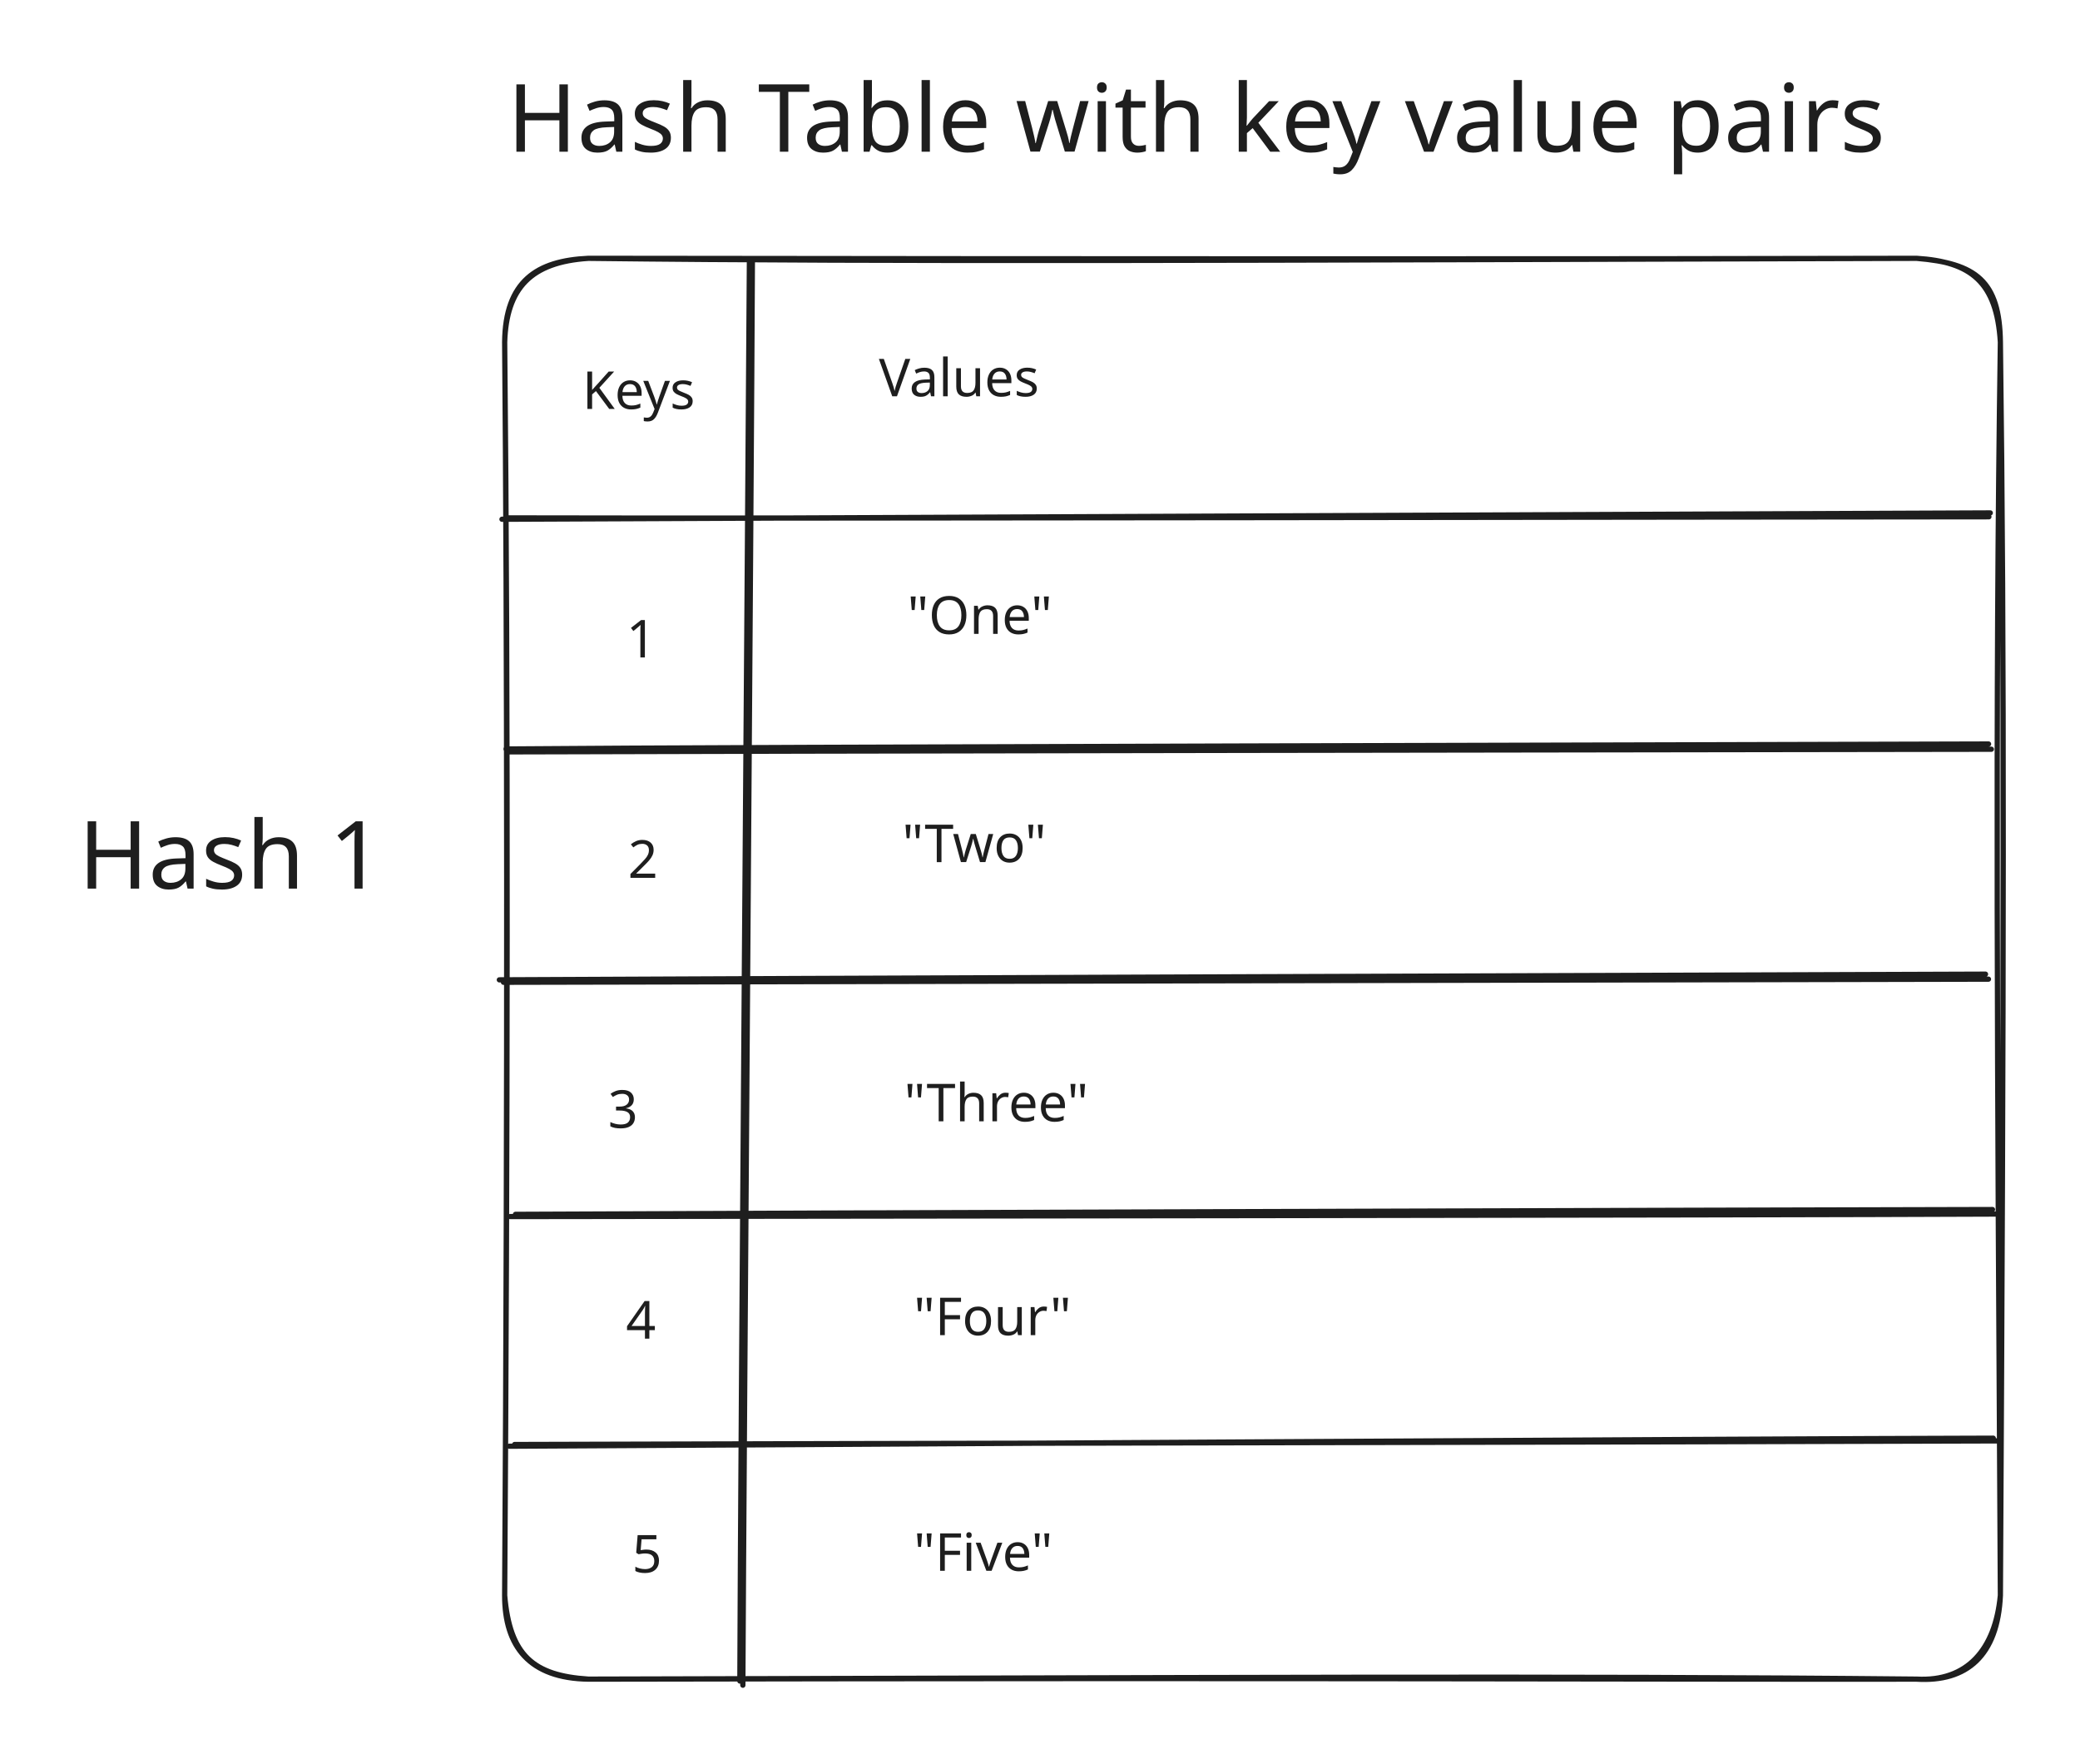
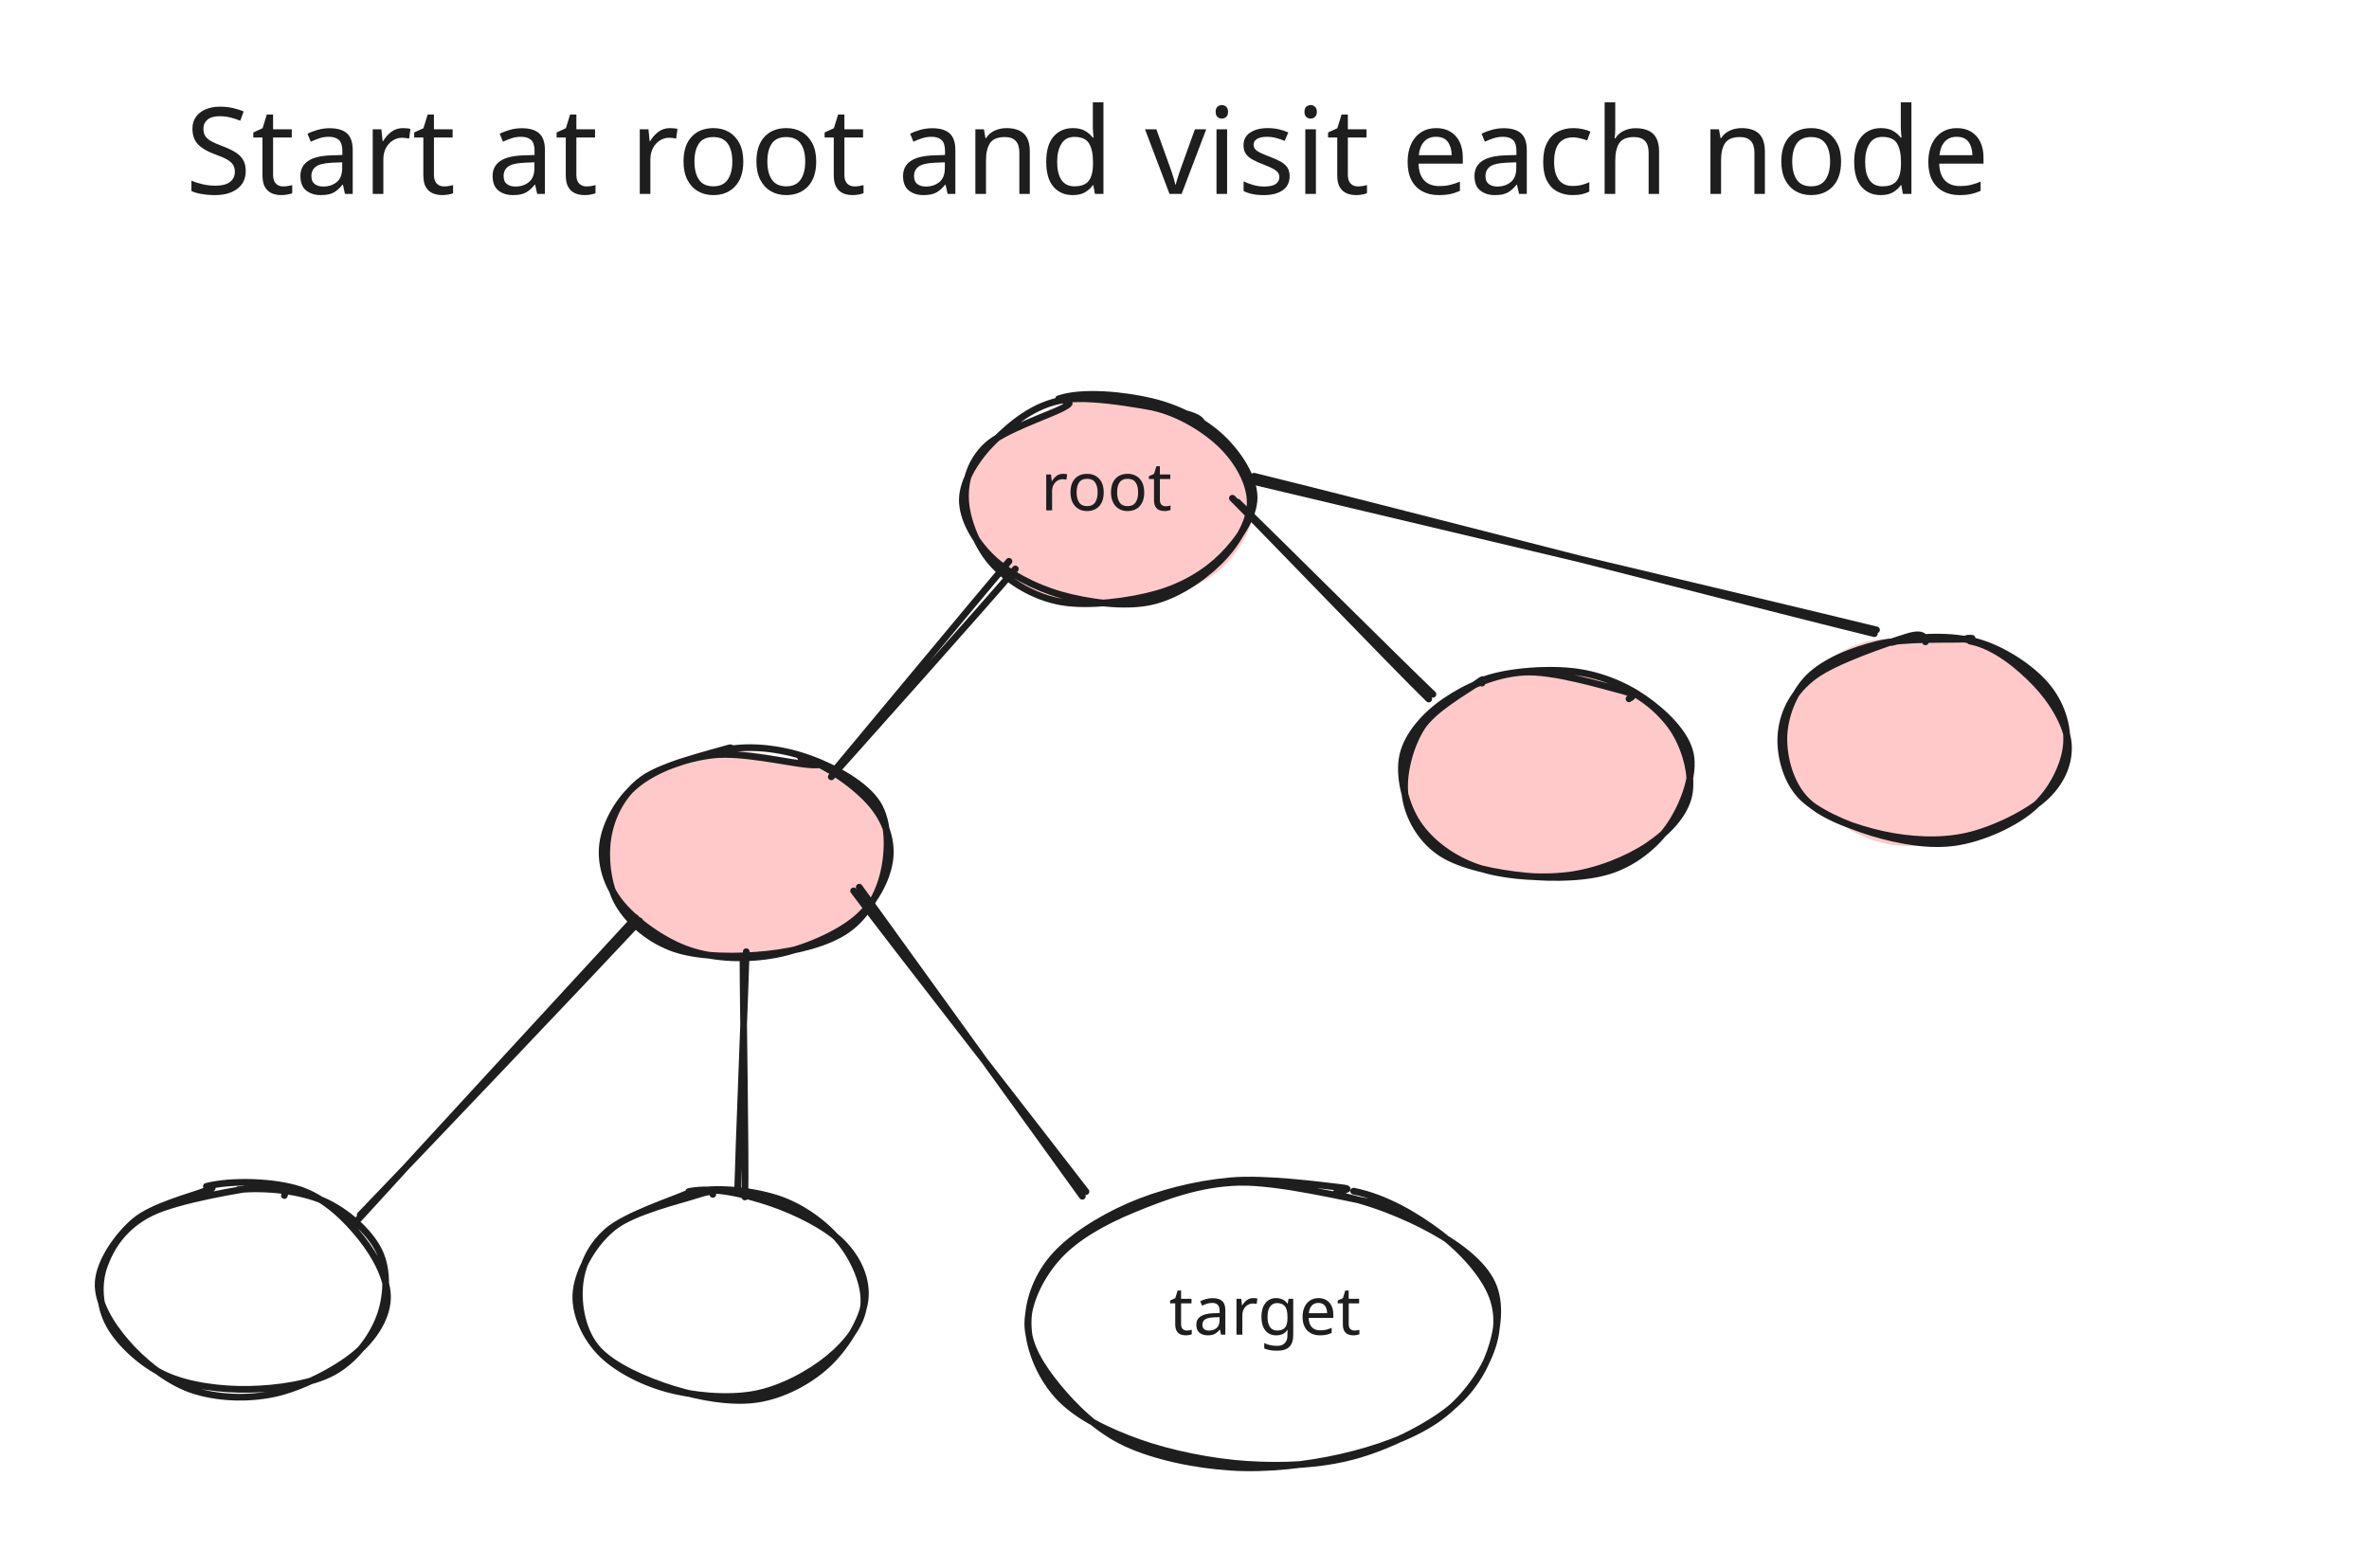
- <svg xmlns="http://www.w3.org/2000/svg" version="1.1" viewBox="0 0 794.515 673.659" width="794.515" height="673.659">
+ <svg xmlns="http://www.w3.org/2000/svg" version="1.1" viewBox="0 0 707.737 468.333" width="707.737" height="468.333">
  
-   eyJ2ZXJzaW9uIjoiMSIsImVuY29kaW5nIjoiYnN0cmluZyIsImNvbXByZXNzZWQiOnRydWUsImVuY29kZWQiOiJ4nO2ba1PiSFx1MDAxN8ff+ykon7drti+nb/NcdTAwMGV0VMbbqHhcdTAwMTmf3bJcIkRcYoZcdTAwMDQhXCK4Nd99T0clXHUwMDEwwcEtyWZ2zFSN0EnoTvf59f+c052/Vkql1XjU9VY/lVa9Yd1ccvxGz71f/c2WXHUwMDBmvF7fj0I8xZLv/eiuV0+ubMVxt//p99/dbtdp+vFVXHUwMDE03Tj1qPN4m1x1MDAxN3hcdTAwMWQvjPt44f/xe6n0V/L/REU9r1x1MDAxZbthM/CSXHUwMDFiklNpXcBltnQ/XG6TeqVSglx1MDAxYULU+Fx1MDAwMr+/gdXFXlx1MDAwM89eu0HfS8/YotUjo3fP2G5FXHUwMDFlsi/98/CAj2pHblrrtVx1MDAxZlx1MDAwNMfxKEha1Y/w4dNz/bhcdTAwMTfdeGd+I24998BE+by7etFds1x1MDAxNXp9+/R0XFxcdTAwMWF13bpcdTAwMWaPbFx1MDAxOSHj0scu+FRKS4b2IYVyqCaKaiCKc57WnNwvhSOVJpxcdTAwMTNccoxLXCIzXHJbj4KoZ1x1MDAxYvY/6tl/adOu3PpNXHUwMDEz21x1MDAxNzbG18Q9N+x33Vx1MDAxZVx1MDAwZVd63f3TI1x1MDAwYkVcdTAwMWSsnysgjFx1MDAwM1difEXL85ut2F5cdTAwMDLMkXhoRSjFXHUwMDE267QxXjImVDJccmCEMeMztlx03WojMY8/05HouVx1MDAxZK9qb1x074JgsjvDxlN3PptRakj8qeR7+oz2+s9cdTAwMTNcdTAwMDaY1nDXbbiPhkJcdTAwMTUx2IGacjnRrsBcdTAwMGZvstVcdTAwMDdR/Sa1rZWJul7YNN4+05xcdTAwMDVcdTAwMTfzzJlcdTAwMGImKKBJL2zOurtWvuTNze2d0ZeT4UV9+FxyaLnY5oyPl5izMlx1MDAwMFxmtIGZ5lxmXHUwMDFhLYxgd/ClmfOjpTJhlFx1MDAxNPhnljGDQ/CgOCxaaUNfXHUwMDE4syEgOSi6XHUwMDE0Y2b5XHUwMDFh80Q/u7244odccj9sZm/xwsacM4Hbj9ejTsePsVx1MDAxOV8jP4yzVyS/W+71ovuW577oXHUwMDBi/OW557r251L5sEf6qZTaV/Jl/PnP32ZevTZn3O3xYsTTXHUwMDFmW5n8+1bmgc2VMKORXHUwMDAxRtniXHUwMDEyVj5cdTAwMGb2w4fazZBF+/R4f/dcdTAwMDJOw26xmceOdnBmI5xyIySFaeaZXHUwMDA0h1x1MDAwMyhGXGJcboNcdTAwMDC1RFx0kyqRMMqM1kzTtFx1MDAwYsbU0+lcdTAwMGLSeWFcZr2inFx1MDAxMMbSmelcdTAwMDP6okM/d9ztsZZcdTAwMWTyd6JeXGKVLX2mXHUwMDFlfVqJflx1MDAxNE/H6kfU78Al3764ON5pXHUwMDFlXHUwMDFjXZVcdTAwMWLVy2Fvh1x1MDAxNJ165Vx1MDAxOClcdFx1MDAxOINzKVfpw45cdTAwMTJnXHUwMDA3XHUwMDFjprSgOCdcdTAwMDC6rTrTrkJBz4hUXHUwMDAynduJSONcdTAwMDP6XHUwMDBm6GdBT3i29Fx1MDAxOXqsy2iJXHUwMDAx3OJaf9bd37ppe/RzXHUwMDE4XHUwMDFkNDbLvN1v7a5cdTAwMTedemmpp5RcdTAwMTJUfFx1MDAwM9PhKlx1MDAwMHVcZqBbr7iiVFx1MDAxYZFpV6Gop0ZiXHUwMDEzgcKH1H9Q/7qDL0y2NKXe5kMwpk2N6EfUr+/FXHUwMDAzj9b3boP926/u193h5l67UXTqjSNxZrNGSXBcbkinOHu/4NRqPeDkKJD+XHRcdTAwMTUtIPVcdTAwMTiRKUk5TTviXHUwMDAz+lx1MDAwZuhnQk+zpWPolWCKajqRI/1cdTAwMTH0m+214XW5Sa8vh8P70dGuut1e3yg+9OjTXHUwMDAwXHUwMDAzjIe5XHUwMDEy02G9pNpBN0Az4Njt2PVFhp4yLTi69+RD6j+oT2iJvWE8O5dcdTAwMDfZ0nFUT1x1MDAwMVx1MDAxODN08fz9xWBt8LX/5frLt3b5K71sXHUwMDBmz9vQLDr02ubvMbjnilElp6N6o1x1MDAxY2IjeqpcdTAwMDGRhyW694o4XG64Ulx1MDAxOFFcdTAwMDCZmb+Hl5RjXHUwMDA0LyTO2++g7VMn8sH5Olxu42P/IVkqklOlm27HXHUwMDBmRlNjmtgv9uK222+Vau5V4JXu/bhVuvFGpYFcdTAwMWLceaWu6/f6q1M3lFx1MDAwM79cdTAwMTkmmuddT1t/7NfdYHw6jiYyznVsgItcdTAwMWHZe9lhUc9v+qFcdTAwMWLU3tpcdTAwMTirudvp5D0xvFdu30tcdTAwMTRcdTAwMTk7gf4jglx1MDAxOcx31o1NQlx1MDAwM31cdTAwMDPC15XbsHx5d1g5aDNcdTAwMWHJSFZcdTAwMDfHUcFcdTAwMTHW0kEnl2nOQSueWYJDXHUwMDE1zGtFXHUwMDE5uFx1MDAwM9xcdTAwMTiBXHUwMDExXHUwMDEyhlx1MDAwNmaipjHEM6RaXHQtXHUwMDE0zv3vsOr270LMyFTpK1x1MDAxMO94o5xJna5xIVx1MDAxY6n6RzhywrKlY1x1MDAxY7VSTJnJof6hom4/tK++nMfrorrZXHUwMDE33udz8Ld3io2jJsShNnSWxCbG5HTGjFx1MDAxMYawpqtjy8uTS+ZcdTAwMTBjbHwuNcbpMzd4zEiNU2mopffXofHUKlbOPGbrXFwmkXT+XHUwMDE2XHUwMDE1qo1WjGFwuzCRLWhcdTAwMWVcdTAwMGVcdTAwMWJH5qonwd9hW/eV3dOCXHUwMDBiJIaBjrRhK1eEXHUwMDE5mNCl0eOE5UhcdTAwMDJMoP/J7Fwi3lx1MDAxMterXHUwMDFkoIikplIjl5zOcnNn5a2F0YJR8Vx1MDAwYjFJ88WR5kSiXCLZ0mdcdTAwMTJcdTAwMTmlXHUwMDA2RcGIxbWx0tja6YqDSuugejpcdTAwMTDr3tHupii6NlLiXHUwMDE4pfBRXHUwMDE1k1xc6fRXXHUwMDEybTQ8L1x1MDAxMkE5XHUwMDA2UZRKokbLyS1fr4FIXHUwMDAwfVvzXHUwMDFl60c/XHUwMDBih3+sXHUwMDFlhN5cdTAwMWar+dL4otKlMmnmp31cdTAwMTnHmVx1MDAxYYd88bWeK+82qHX34LJNr0eV8PZkW9Zcbr6bS1x1MDAxMXBcdTAwMThcIoCuKpFcbsy0v8oxuFRoepRcdTAwMWImtYblIUmxXHUwMDE5XHUwMDE4PZq5u5FfXHUwMDAyadee0M2m6Yn/PJAsX1x1MDAxNFk+XHUwMDEwMjo/h4NGXHUwMDA3ZCqV/yNcYquHh6P657uDare+sabWOtChg4tiQ6iJcVxiVVQwLYXgXHUwMDEzq8uPXHUwMDEwkpwgXHUwMDE0zFx1MDAwMYG6SFx1MDAxNo1cdTAwMTc5+tM4bfz0XHUwMDE52LdIYu0+yl9cdTAwMTIzlS5VXHUwMDEyxdz9zYwyI1x1MDAwMeRcdTAwMWK2OjZNoNZFtXayvfGw1nvobvXVZ1ZsXHUwMDFhpZGvXHUwMDA0jKCZw9D0IDkkk0vURHSIbcQoktdvXHUwMDE2I5JSXHUwMDAwnETIe+xo/lmY5PnSyHNSxfmbXHUwMDBm0TRBWFx1MDAwM11cdTAwMTjDykHHXGa9h/2uW6u2T1x1MDAwZvnhOfs2KDaGNm8jXGJcdTAwMDZdOOugVWVcdTAwMTY2hGRWXHUwMDE0teaAakUkZNr1jlx1MDAxNGJFNm2jlMHZb0FcZoWilLPJ6OI/TyHkSyHkpIZGZ0vT9UVcdTAwMDGohm953cftsMbp6KzysHu8MSTn27f3XHUwMDE3e9dFx1A4XHUwMDFhjYnZV304ZLZcYkh0XHUwMDE56WTSZplcdTAwMThy9E214ILOfsVvhlx1MDAxOFx1MDAwMroriOx7vKD6s2Ao8sVQ5CSGZu66os0nMvqWNE0tuj8+69xeQeO+Xlx1MDAxOV1u3ZQ7JyfFptBGiFxulLV8xqZeUk18UmVyXHUwMDEyQ2lcdTAwMWOBXHUwMDE0cuR+4TxccjaZaPtu/69cdTAwMDMhXHUwMDA2bK2e9y+kTl9Uu1QoYa42Ki7RXHUwMDBluVk8UDTVSrl/tNY59vdcdTAwMDZn1aj7be+a1Vx1MDAwYlx1MDAwZSVcdTAwMDZoQLlG6eNATSZQXHUwMDE0kjqIiORcdTAwMTTwo6bLg1JcYsd2teBcdTAwMTJ9Tr3ouqLUkk7u7f9cdTAwMDWg3Izuevkzma11uTo5/401qtFR02/YfnNZg773UG1fnsXnt6ONq8FW/bTgXHUwMDFiWl9HUorckCRcdTAwMGVHt1NcdTAwMTiKamxcdTAwMTf7XHUwMDE3QVLZPXr6l1xuXHUwMDFhkVx1MDAwZX/wL+hkttal7olcdTAwMTNzmTSaaIP+3MJI9vXJ3v6XvaNjsS74xn7tsMm2v1x1MDAxNVx1MDAxYkkw4KBbirLEgUmpyHRcIocr7WBUaZhdgJRcdTAwMDaWmMgh2jFcdTAwMThDKlxm2emcJY5cdTAwMTnbzCVwQjDI/+nd1zduM895XHUwMDEzTrbON21cdTAwMWFfeXqtZNXtdo9j7LvV5zd3cLD8xlNcdTAwMDek9a9cdTAwMGV8777yuv2sPJFuofKSV4G+r3z/XHUwMDFiafArrCJ9
+   eyJ2ZXJzaW9uIjoiMSIsImVuY29kaW5nIjoiYnN0cmluZyIsImNvbXByZXNzZWQiOnRydWUsImVuY29kZWQiOiJ4nO1aa1faSFx1MDAxOP7ur+DYr5Wd+6XfqK5cdTAwMTeotVxu1a579nhcIlx1MDAwNMhcdTAwMTKSmERQ9vjf951cdTAwMTRJuCRixW66bfBcYplL5p15n2fey+SfrUplO75cdTAwMGbs7XeVbfuubblOJ7TG229N+chcdTAwMGUjx/egiiT3kX9cdTAwMWK2k5b9OFx1MDAwZaJ3v/1mXHUwMDA1QbXnxNe+P6i2/eHXbrZrXHUwMDBmbS+OoOGfcF+p/JP8z1xmXHUwMDE023dx0jYpTYehXHUwMDFjLZZ+9L1kSMGloFxcMzFr4ER7MFJsd6C2a7mRndaYou2o5Vh1JzqOvHFzePHhs3U8QsN01K7jus343k1cdTAwMDSKfJh3Wlx1MDAxN8WhP7AvnE7cf5x8pjyvV+jf9vqeXHUwMDFkmYnjWalcdTAwMWZYbSe+N2UonZ3l9ZJnpCV3cMdcdK9KrVxiXCJcdTAwMWMzwVx1MDAxNJvVJv01q2IhXHUwMDA0XHUwMDE3TDPMkFhcdTAwMTRs13f90Fxi9lx1MDAwNtvmk4p2bbVcdTAwMDc9kM/rzNrEoeVFgVx1MDAxNYKm0nbj6ZRcdTAwMDUhVYaoQoprKvmsvm87vX5cZlxyWFpcdTAwMTbZiVxuXHUwMDE4Z1x1MDAxYyRDqYLMgMFRJ8HBX+m6h9bQPjI9vFvXzS6e15ku3lxcxbWp+D1cdTAwMDOp9FG3Qcf6qn8skcZcdTAwMTRcdTAwMTOmsUpcdTAwMDVwXHUwMDFkb7D4ONdvXHUwMDBmVkCm63tx05lcdTAwMTiVUDFXum9cclx1MDAxZPd+TqVcdHxhXHSbsVx1MDAxNcZcdTAwMTUrroS+XHUwMDBm316nMnJcIieu2Fa7X/H8TkZcdTAwMDGmS811elx1MDAwNuXbrt2dh3/sXHUwMDAw8WbVsVx1MDAxZqS1bVx1MDAxMMFyPDtcXF4yP3R6jme5reeLXHUwMDAzK2NcdTAwMWY+6lx1MDAxMldcdM8gJbJNrVlcYpxcdTAwMTQ+vF1NYtt1nSCyV/FcdTAwMTgzmstjZpAtaFxu/Kd43Fx0vzROwtrkXHUwMDFjNyddLcRtXHUwMDEwNOxy81hyVTX8JVxuXHUwMDAwSTDSczwmiiY8Vlx1MDAxMmEsscrw61x1MDAxYnj8pttt67Ze5rDiVVxuXHUwMDE3JlqBIJisYLHAeU2mpOZEI0VcdTAwMTnbXHUwMDAwqVx1MDAxZvGTXCKITEtcdTAwMWXyuT7rk/bOMyNcdTAwMTnEYMvpXHUwMDFk1Fx1MDAwZuKbXHUwMDA2bde7/V5nfFx1MDAxYVx1MDAxZGzP2j1Mf21yIylkSp65y2dcdMBCayyVWN/crZ50uWlcInVVUyyI0FxcXGLJ5s1cdTAwMWRFuIqZkozAXHUwMDFmp1xmyVczd4xUXHUwMDEx15rDilx1MDAxM0LAwC5TZZlcdTAwMWJcdTAwMDRRRlx1MDAxNcFa/ehcdTAwMTaPoLnSXHUwMDAyi2csS45Ra4O0dlhg1oZOp+PaeZbtqW1+0djNS7KWPcPym+2ZXCKLpTOmaqFcYuNKpih4iqld+uXEi29cdTAwMDbOnoebp+N4Z/i5c1hupiqljUGTXHUwMDFhPlRQkk42Yarg845pae1cdTAwMTlcdTAwMTYgPYJtNV2672vQiqjMMeY4XHUwMDBi6ZfYnFwiNGudi2ZcdTAwMDJcbsRCMbI2mlx1MDAwZs/6XHUwMDE39PA0pGH98Mi6OVx1MDAxZbVjuV9uNFx1MDAwYo6K0KxUlSOEKFx1MDAwMnvApcKlRTPnID1XXHUwMDE5X7o8YN6oXHUwMDAzVVx1MDAwMOaClFx1MDAwMThcdTAwMTaEUY7XXHUwMDBmNc5cdTAwMDf8pH+6q1x1MDAwNlx1MDAxN+5o5657enty0DwtN5ZcdTAwMDGpXHSWqdBUMZn1XcxcdTAwMDM4VlVFwXmC8Fx1MDAxYyPMX7Q1XHUwMDE3+lBcdTAwMWJcdTAwMDG0VrA9S/wzXHUwMDAzmmTM55KvQSGWRFx1MDAwMq2/Ozu70mpcXJ/ej0fSfj8krdbJ5UGt3IhcdTAwMTZcZsJjXG6eP9OKXHUwMDAzfVx1MDAxN1x1MDAwME1cdTAwMDDvWmuhIbxm4H2XXHUwMDFh0Fx1MDAwNEtBcXaP+lx0XHUwMDAxTVx1MDAwYpxnrWGPRpytXHLovSsyPOzu2bXjz7X+fvt33L269MpccmgpVYG7XHUwMDAxTsZ3XHUwMDAyNKZ6XHUwMDFlrsuAVstcdTAwMWUzXHUwMDA051xixEL/lcc86/OsXHUwMDE0kHtcdTAwMTbsn/3NXHUwMDFik93xx0977Yva37f2sIQpIJ3rvWjCMFx1MDAxNepcdTAwMTney+o5l5pcdTAwMWFcbvOqwFrCXHUwMDFm55IvJEo5XHUwMDAzalx1MDAwMG9AXHUwMDE5XG62XG76es5cdTAwMGJcdTAwMDSwhoNUaXPqsvLEY3lzl0JpRjeyuf8o+Z/YXG579mtlgJ7Y2lx1MDAxNzNAi7K8dlx1MDAwZSiT51vK1irQXHUwMDA2k3J9M7ZzXHUwMDE5Xvc/XdLWXduxa1x1MDAxZv6gqL7fKDdXoVx1MDAwNTGnk0luWlwiidLsdVx1MDAxMjZztjk79rpJICA5uFx1MDAxYzCDXHUwMDEyemWcYq6zmH6J1UlAv1xuy5lU+zKWmUDqOXZn0iTO3XFwPGhcdTAwMWWd1yZn9UNcdTAwMTRdlDxcdTAwMDMkJSk4oKOUVF90JldoazhN8ClcdTAwMTlcInS1qclcdTAwMWXsTyErXHUwMDE1gVx1MDAxZaSUectvNkGRObB+73hcdTAwMWTH6y12sb1OTo1rRfGuP1x1MDAxYzoxiPHJd7x4sUXy3FpcdTAwMTj6475tLa1cdTAwMDU8ObcuMI+bdzvTX5VcdTAwMTREyc3s919vV7beydO0uVx1MDAwNEm7b2W/n81lklx1MDAxYl5cdFxy+1x1MDAxZlx1MDAxNnT9o4mr1peL8zv/as9Sn/btc6tu3dyMy01lXHUwMDAx+71JXHUwMDE3cMaElJLOXHUwMDFmXCIyiHk2d9ZenC9IR07jKVVcdTAwMTU5oz/aXCIkMJP8f5Hy+mmInaraXFxLSt5cdTAwMTizc600QZpcdTAwMTNcZlxy1s9cdTAwMDS2L4etI887XHUwMDEyjfjDzclhi96fM1ZyautcIivN2HejNspj8Yzo8snUNpZM/k9S2z9ccs/z9G6uJY1vivU4N//PsZaCPiPKXHUwMDE0vlx1MDAxZd9eX9Y/jiYtr9uhvUZwUy835yVcdTAwMTFFnKfoXHUwMDE1PXPxdSMnXFybc7RVsWUmXTfLj4JjLlx1MDAwMVx1MDAwNL8881x1MDAxZofYeYo2l870fiGRc1x1MDAxM0ZcdTAwMDK8PnO+tX6MfXK9M9F7w6vd1uXkw5l0Jm6vd1luJiuGimJszF4zxn6SyVxcJts3o1x1MDAxY/GFl9xcdTAwMWYtNlKMq//u4ONcdTAwMTexzfU8YufpPalb0vimiE5z3+OVXHUwMDFjPD5Nnlx1MDAxMYG7fiD+aFxmJjvu6PPHSf/saHh+V/LEsGI0yVx1MDAwYjNcYmQ105l8xNfXeKV5XHUwMDAzZbbubEGuXHKebyrxpJ/O+FO019yc1/9y1H8k2udr3lxcyzrPI/7WdIRtK1ximjEs/kyJXHUwMDAwXHUwMDAypzM9LkvnsT1y7PH7YphuTbVtqGsnqHjYevhcdTAwMTeVjJnuIn0=
  <defs>
    <style class="style-fonts">
      @font-face {
        font-family: "Virgil";
        src: url("https://unpkg.com/@excalidraw/excalidraw@undefined/dist/excalidraw-assets/Virgil.woff2");
      }
      @font-face {
        font-family: "Cascadia";
        src: url("https://unpkg.com/@excalidraw/excalidraw@undefined/dist/excalidraw-assets/Cascadia.woff2");
      }
      @font-face {
        font-family: "Assistant";
        src: url("https://unpkg.com/@excalidraw/excalidraw@undefined/dist/excalidraw-assets/Assistant-Regular.woff2");
      }
    </style>
  </defs>
-   <rect x="0" y="0" width="794.515" height="673.659" fill="transparent" />
-   <g stroke-linecap="round" transform="translate(192.7716 98.66664) rotate(0 285.6667 271.3333)">
-     <path d="M32 0 C152.99 1.4, 273.39 0.75, 539.33 0 M32 0 C226.08 0.25, 420.2 0.3, 539.33 0 M539.33 0 C560.1 1.28, 569.94 9.07, 571.33 32 M539.33 0 C562.06 1.9, 571.02 8.59, 571.33 32 M571.33 32 C569.28 170.98, 570.18 308.93, 571.33 510.67 M571.33 32 C572.91 153.01, 572.66 273.96, 571.33 510.67 M571.33 510.67 C569.39 531.32, 558.68 543.73, 539.33 542.67 M571.33 510.67 C570.31 533.7, 558.51 543.86, 539.33 542.67 M539.33 542.67 C404.75 541.32, 269.43 542.13, 32 542.67 M539.33 542.67 C429.1 542.79, 318.89 542.13, 32 542.67 M32 542.67 C10.88 541.31, 1.93 533.57, 0 510.67 M32 542.67 C9.53 542.37, -0.03 530.26, 0 510.67 M0 510.67 C1.1 339.94, 1.4 169.96, 0 32 M0 510.67 C1.17 321.33, 0.91 132.17, 0 32 M0 32 C0.25 8.79, 12.13 0.9, 32 0 M0 32 C0.67 11.46, 9.88 1.43, 32 0" stroke="#1e1e1e" stroke-width="2" fill="none" />
+   <rect x="0" y="0" width="707.737" height="468.333" fill="transparent" />
+   <g transform="translate(55.33347 30) rotate(0 311.2019 22.5)">
+     <text x="0" y="0" font-family="Virgil, Segoe UI Emoji" font-size="36px" fill="#1e1e1e" text-anchor="start" style="white-space: pre;" direction="ltr" dominant-baseline="text-before-edge">Start at root and visit each node</text>
+   </g>
+   <g stroke-linecap="round" transform="translate(288.0001 119) rotate(0 42.66666 30.66666)">
+     <path d="M31.56 0.95 C39.01 -1.02, 49.94 -0.44, 57.85 1.67 C65.77 3.78, 74.6 8.52, 79.07 13.62 C83.54 18.72, 85.43 26.03, 84.68 32.29 C83.94 38.54, 79.97 46.36, 74.59 51.16 C69.21 55.96, 60.45 59.69, 52.4 61.11 C44.36 62.52, 34.01 61.98, 26.31 59.64 C18.62 57.29, 10.58 52.16, 6.21 47.06 C1.85 41.96, -0.44 34.97, 0.12 29.04 C0.68 23.1, 3.58 16.29, 9.55 11.46 C15.52 6.62, 31.06 1.69, 35.96 0 C40.86 -1.68, 38.95 0.75, 38.97 1.34 M57.94 2.71 C65.75 4.65, 73.14 9.91, 77.94 14.87 C82.75 19.84, 87.01 26.45, 86.77 32.51 C86.52 38.57, 81.87 46.54, 76.47 51.23 C71.07 55.91, 62.49 59.27, 54.37 60.62 C46.25 61.98, 35.54 61.44, 27.75 59.36 C19.96 57.28, 12.26 53.03, 7.65 48.15 C3.04 43.28, -0.32 36.06, 0.07 30.11 C0.47 24.17, 4.62 17.26, 10.02 12.48 C15.41 7.69, 24.5 3.01, 32.46 1.41 C40.43 -0.18, 53.51 2.9, 57.79 2.91 C62.07 2.91, 58.49 1.15, 58.13 1.44" stroke="none" stroke-width="0" fill="#ffc9c9" />
+     <path d="M56.51 2.74 C64.13 4.36, 72.23 9.35, 77.06 14.13 C81.89 18.91, 85.64 25.6, 85.5 31.4 C85.36 37.19, 81.19 43.97, 76.21 48.88 C71.22 53.79, 63.43 59.2, 55.57 60.84 C47.71 62.49, 36.93 60.97, 29.04 58.75 C21.16 56.53, 13.18 52.3, 8.25 47.53 C3.33 42.77, -0.62 35.98, -0.5 30.18 C-0.38 24.38, 3.89 17.71, 8.98 12.75 C14.08 7.8, 20.77 1.84, 30.06 0.43 C39.36 -0.98, 57.92 2.97, 64.74 4.28 C71.57 5.58, 71.4 7.7, 71.02 8.25 M28.24 0.16 C35.46 -2.28, 47.93 -0.95, 56.02 0.96 C64.1 2.87, 71.66 6.86, 76.77 11.63 C81.88 16.39, 86.63 23.63, 86.67 29.57 C86.72 35.52, 81.89 42.48, 77.03 47.29 C72.17 52.1, 65.52 56.16, 57.53 58.42 C49.54 60.68, 37.21 62.28, 29.11 60.86 C21.01 59.45, 13.69 54.94, 8.92 49.92 C4.15 44.9, 0.87 36.69, 0.49 30.75 C0.11 24.81, 1.85 18.9, 6.65 14.27 C11.45 9.65, 25.32 5.1, 29.3 3 C33.28 0.9, 30.46 1.45, 30.52 1.65" stroke="#1e1e1e" stroke-width="2" fill="none" />
+   </g>
+   <g transform="translate(309.4669 136.9821) rotate(0 21.02998 12.5)">
+     <text x="21.03" y="0" font-family="Virgil, Segoe UI Emoji" font-size="20px" fill="#1e1e1e" text-anchor="middle" style="white-space: pre;" direction="ltr" dominant-baseline="text-before-edge">root</text>
+   </g>
+   <g stroke-linecap="round" transform="translate(419.0001 201) rotate(0 42.66666 30.66666)">
+     <path d="M42.55 -0.57 C50.46 -1.02, 60.15 1.64, 66.74 5.37 C73.33 9.1, 79.47 15.95, 82.09 21.81 C84.71 27.67, 84.9 34.88, 82.47 40.53 C80.03 46.17, 74.09 52.23, 67.47 55.69 C60.85 59.14, 50.97 61.21, 42.73 61.26 C34.5 61.3, 24.84 59.36, 18.06 55.95 C11.28 52.54, 4.6 46.62, 2.06 40.81 C-0.49 34.99, 0.17 26.77, 2.8 21.07 C5.42 15.38, 10.53 10.14, 17.81 6.64 C25.09 3.15, 40.97 1.2, 46.48 0.11 C51.99 -0.97, 51.06 -0.39, 50.87 0.14 M54.48 1.33 C62.47 2.37, 70.65 7.76, 75.85 12.36 C81.05 16.95, 85.14 23.15, 85.66 28.91 C86.18 34.67, 83.39 41.78, 78.99 46.92 C74.6 52.06, 67.05 57.34, 59.28 59.74 C51.51 62.14, 40.47 62.7, 32.37 61.3 C24.26 59.9, 15.84 56.04, 10.64 51.35 C5.44 46.65, 1.86 39.12, 1.18 33.12 C0.49 27.12, 2.18 20.68, 6.55 15.35 C10.91 10.01, 19.75 3.56, 27.39 1.12 C35.02 -1.31, 48.33 0.44, 52.36 0.74 C56.4 1.04, 51.64 2.43, 51.59 2.91" stroke="none" stroke-width="0" fill="#ffc9c9" />
+     <path d="M62.66 3.4 C70.04 5.47, 76.8 11.05, 80.62 16.58 C84.44 22.11, 86.8 30.71, 85.56 36.58 C84.31 42.45, 79.13 47.8, 73.15 51.79 C67.16 55.78, 58.1 59.47, 49.63 60.53 C41.16 61.6, 29.85 60.76, 22.34 58.18 C14.83 55.6, 8.28 50.63, 4.57 45.05 C0.86 39.47, -1.28 30.78, 0.08 24.7 C1.44 18.61, 6.7 12.68, 12.73 8.53 C18.76 4.39, 27.44 0.37, 36.25 -0.15 C45.05 -0.68, 60.33 4.05, 65.57 5.37 C70.8 6.7, 67.92 7.55, 67.66 7.81 M22.77 2.73 C29.67 -0.33, 42.03 -1.25, 50.26 -0.44 C58.48 0.38, 66.16 3.51, 72.11 7.63 C78.07 11.74, 84.66 17.98, 85.99 24.25 C87.31 30.52, 83.91 39.49, 80.07 45.25 C76.22 51.01, 70.11 56.23, 62.92 58.81 C55.72 61.4, 45.46 61.57, 36.9 60.76 C28.35 59.95, 17.58 57.87, 11.57 53.93 C5.56 50, 1.83 43.41, 0.85 37.16 C-0.14 30.92, 2.11 22.15, 5.66 16.48 C9.21 10.82, 19.15 5.39, 22.17 3.16 C25.18 0.94, 23.42 2.58, 23.75 3.12" stroke="#1e1e1e" stroke-width="2" fill="none" />
+   </g>
+   <g stroke-linecap="round" transform="translate(180.0001 224.3334) rotate(0 42.66666 30.66666)">
+     <path d="M32.18 0.58 C39.53 -0.89, 50.39 0.85, 58.04 3.33 C65.7 5.8, 73.72 10.38, 78.13 15.42 C82.54 20.45, 85.08 27.69, 84.49 33.54 C83.91 39.39, 79.93 46, 74.62 50.53 C69.31 55.06, 60.71 59.28, 52.63 60.74 C44.54 62.2, 33.68 61.71, 26.1 59.29 C18.52 56.86, 11.35 51.26, 7.13 46.18 C2.91 41.1, 0.23 34.7, 0.79 28.79 C1.35 22.88, 4.48 15.63, 10.49 10.73 C16.51 5.84, 32.11 1.05, 36.89 -0.6 C41.67 -2.25, 39.1 0.21, 39.17 0.83 M57.84 3.27 C65.32 4.84, 73.92 9.19, 78.52 13.95 C83.12 18.7, 85.73 25.75, 85.45 31.8 C85.18 37.85, 82.05 45.36, 76.87 50.23 C71.69 55.11, 62.41 59.34, 54.37 61.04 C46.33 62.74, 36.33 62.59, 28.65 60.44 C20.97 58.28, 13.08 53.08, 8.32 48.09 C3.56 43.09, -0.16 36.71, 0.09 30.47 C0.34 24.22, 4.75 15.54, 9.8 10.63 C14.84 5.72, 22.63 2.23, 30.36 1 C38.09 -0.23, 51.68 3.07, 56.15 3.27 C60.61 3.47, 57.07 2.12, 57.16 2.19" stroke="none" stroke-width="0" fill="#ffc9c9" />
+     <path d="M59.14 1.98 C66.78 3.99, 75.67 10.59, 80.12 15.69 C84.56 20.79, 86.58 26.82, 85.82 32.59 C85.07 38.37, 81.28 45.64, 75.58 50.36 C69.89 55.08, 59.91 59.36, 51.66 60.91 C43.4 62.46, 33.74 62.21, 26.05 59.65 C18.36 57.1, 9.85 50.9, 5.52 45.58 C1.19 40.26, -0.74 33.66, 0.06 27.73 C0.85 21.8, 4.81 14.43, 10.3 10.02 C15.78 5.61, 24.51 2.26, 32.98 1.27 C41.44 0.29, 55.89 3.64, 61.08 4.11 C66.28 4.58, 64.52 3.71, 64.15 4.09 M37.75 -0.44 C45.48 -1.75, 54.6 -0.35, 62 2.34 C69.39 5.03, 78.46 9.98, 82.12 15.7 C85.78 21.43, 85.45 30.39, 83.93 36.7 C82.42 43, 78.79 49.52, 73.04 53.53 C67.28 57.54, 57.97 59.81, 49.41 60.76 C40.85 61.71, 29.14 61.73, 21.69 59.22 C14.24 56.71, 8.03 51.41, 4.71 45.71 C1.4 40.02, 0.57 31.25, 1.79 25.03 C3.02 18.82, 6.21 12.71, 12.05 8.45 C17.89 4.18, 32.89 0.65, 36.85 -0.57 C40.8 -1.79, 35.65 0.59, 35.78 1.14" stroke="#1e1e1e" stroke-width="2" fill="none" />
+   </g>
+   <g stroke-linecap="round" transform="translate(30 354.6667) rotate(0 42.66666 30.66666)">
+     <path d="M41.24 0.81 C49.3 0.04, 59.54 1.07, 66.55 4.13 C73.55 7.19, 80.46 13.38, 83.27 19.19 C86.07 24.99, 85.63 32.92, 83.37 38.94 C81.1 44.95, 76.17 51.68, 69.67 55.27 C63.18 58.86, 52.78 60.31, 44.39 60.47 C36 60.62, 26.3 59.41, 19.33 56.19 C12.37 52.98, 5.62 46.68, 2.61 41.19 C-0.4 35.7, -0.82 28.82, 1.27 23.24 C3.36 17.67, 7.19 11.64, 15.15 7.72 C23.11 3.8, 42.37 0.6, 49 -0.26 C55.64 -1.12, 55.21 1.98, 54.96 2.56 M31.65 -0.18 C39.18 -2.09, 51.92 -1.71, 59.63 0.84 C67.33 3.4, 73.54 9.72, 77.89 15.17 C82.24 20.63, 86.06 27.76, 85.75 33.56 C85.44 39.36, 81.64 45.28, 76.03 49.98 C70.41 54.67, 60.17 59.97, 52.04 61.74 C43.9 63.51, 34.57 63.1, 27.2 60.57 C19.84 58.05, 12.48 51.92, 7.84 46.56 C3.19 41.2, -1.06 34.47, -0.66 28.42 C-0.27 22.36, 4.91 14.75, 10.23 10.21 C15.56 5.67, 27.53 2.71, 31.3 1.16 C35.08 -0.39, 32.58 0.57, 32.88 0.91" stroke="#1e1e1e" stroke-width="2" fill="none" />
+   </g>
+   <g stroke-linecap="round" transform="translate(172.6667 356.3333) rotate(0 42.66666 30.66666)">
+     <path d="M33.16 0.07 C40.73 -1.9, 52.03 -0.66, 59.57 1.8 C67.12 4.26, 74.12 9.54, 78.42 14.86 C82.71 20.18, 85.97 27.9, 85.36 33.7 C84.74 39.5, 80.16 45.22, 74.72 49.64 C69.28 54.07, 60.79 58.76, 52.72 60.25 C44.65 61.74, 34.05 60.73, 26.31 58.58 C18.56 56.42, 10.69 52.2, 6.22 47.32 C1.75 42.44, -1.28 35.46, -0.53 29.29 C0.21 23.12, 4.67 15.08, 10.68 10.32 C16.69 5.56, 30.59 2.35, 35.53 0.72 C40.46 -0.91, 40.11 -0.04, 40.29 0.55 M33.11 -0.31 C40.58 -1.81, 49.72 0.47, 57.38 3.03 C65.04 5.6, 74.36 10.22, 79.08 15.08 C83.81 19.94, 86.52 26.14, 85.75 32.21 C84.98 38.27, 79.77 46.55, 74.44 51.47 C69.1 56.39, 61.4 60.53, 53.72 61.73 C46.04 62.94, 36.3 61.17, 28.35 58.7 C20.39 56.23, 10.64 52.02, 6 46.9 C1.36 41.78, 0.03 33.89, 0.51 27.98 C1 22.07, 3.58 16.03, 8.91 11.43 C14.23 6.82, 28.61 2.11, 32.46 0.36 C36.32 -1.4, 32.08 0.2, 32.04 0.9" stroke="#1e1e1e" stroke-width="2" fill="none" />
+   </g>
+   <g stroke-linecap="round" transform="translate(308.0001 353.3333) rotate(0 69.66666 42.5)">
+     <path d="M96.39 2.58 C106.09 4.52, 115.28 10.06, 122.17 15.28 C129.07 20.5, 135.38 27.68, 137.76 33.9 C140.14 40.13, 139.28 46.44, 136.45 52.64 C133.62 58.84, 128.06 66.19, 120.8 71.09 C113.54 75.99, 103.06 79.71, 92.89 82.04 C82.71 84.37, 70.52 85.78, 59.76 85.08 C49.01 84.39, 36.98 81.9, 28.35 77.88 C19.72 73.87, 12.85 66.95, 7.97 60.98 C3.08 55.01, -1.01 48.59, -0.95 42.08 C-0.89 35.57, 3.04 27.62, 8.32 21.93 C13.59 16.24, 21.74 11.63, 30.7 7.96 C39.66 4.3, 50.08 0.24, 62.09 -0.06 C74.09 -0.36, 94.87 4.77, 102.71 6.17 C110.54 7.57, 109.43 7.81, 109.09 8.34 M90.45 3.55 C100.47 5.2, 112.25 10.01, 120.13 14.44 C128.02 18.87, 134.93 24.08, 137.77 30.12 C140.61 36.15, 139.46 44.27, 137.18 50.65 C134.91 57.04, 130.92 63.27, 124.1 68.45 C117.27 73.64, 106.15 79.16, 96.25 81.79 C86.36 84.41, 75.34 84.9, 64.71 84.22 C54.07 83.55, 41.77 81.05, 32.43 77.75 C23.09 74.44, 14.19 70.12, 8.65 64.39 C3.11 58.67, -0.42 50.31, -0.81 43.38 C-1.19 36.45, 1.31 28.86, 6.32 22.82 C11.33 16.78, 20.38 11.02, 29.25 7.13 C38.13 3.24, 49.06 0.44, 59.57 -0.5 C70.09 -1.45, 87.08 0.89, 92.35 1.48 C97.61 2.07, 91.55 2.31, 91.13 3.05" stroke="#1e1e1e" stroke-width="2" fill="none" />
+   </g>
+   <g transform="translate(345.155 383.2813) rotate(0 32.74997 12.5)">
+     <text x="32.75" y="0" font-family="Virgil, Segoe UI Emoji" font-size="20px" fill="#1e1e1e" text-anchor="middle" style="white-space: pre;" direction="ltr" dominant-baseline="text-before-edge">target</text>
+   </g>
+   <g stroke-linecap="round" transform="translate(532.3334 190.3333) rotate(0 42.66666 30.66666)">
+     <path d="M51.98 0.98 C59.9 1.88, 68.78 6.29, 74.45 10.67 C80.12 15.05, 85.08 21.25, 86.01 27.27 C86.94 33.3, 84.41 41.56, 80.06 46.82 C75.71 52.07, 67.54 56.67, 59.88 58.81 C52.23 60.95, 42.4 60.93, 34.11 59.64 C25.82 58.36, 15.73 55.49, 10.15 51.1 C4.58 46.72, 1.27 39.16, 0.68 33.32 C0.09 27.48, 2.41 21.14, 6.63 16.06 C10.84 10.99, 17.78 5.28, 25.97 2.86 C34.16 0.44, 50.48 1.6, 55.74 1.56 C61.01 1.51, 57.93 2.11, 57.57 2.62 M52.32 1.66 C60.38 2.37, 70.06 6.07, 75.53 10.54 C81.01 15.01, 84.39 22.75, 85.17 28.49 C85.96 34.23, 84.57 39.96, 80.25 44.97 C75.93 49.98, 67.23 55.7, 59.27 58.55 C51.31 61.4, 40.52 63.33, 32.47 62.04 C24.42 60.76, 16.22 55.75, 10.98 50.86 C5.73 45.97, 2.07 38.73, 1 32.72 C-0.07 26.7, 0.57 19.97, 4.56 14.76 C8.55 9.55, 17.27 3.69, 24.93 1.47 C32.59 -0.75, 46.22 1.33, 50.53 1.43 C54.84 1.53, 50.96 1.88, 50.8 2.06" stroke="none" stroke-width="0" fill="#ffc9c9" />
+     <path d="M32.74 1.65 C40.32 -0.3, 50.67 -0.64, 58.36 1.48 C66.05 3.6, 74.44 9.2, 78.87 14.38 C83.31 19.55, 85.63 26.41, 84.98 32.51 C84.34 38.62, 80.49 46.22, 75.01 51.02 C69.52 55.83, 60.08 60.1, 52.09 61.34 C44.09 62.59, 34.82 60.85, 27.04 58.49 C19.26 56.12, 9.92 52.2, 5.38 47.16 C0.85 42.12, -0.88 34.15, -0.17 28.24 C0.54 22.33, 3.35 16.43, 9.65 11.71 C15.94 6.98, 32.04 1.61, 37.58 -0.1 C43.12 -1.81, 42.88 0.99, 42.89 1.45 M56.22 1.23 C63.67 2.65, 70.98 8.81, 75.88 13.93 C80.77 19.06, 85.15 26.28, 85.58 31.97 C86.01 37.66, 83.52 43.5, 78.46 48.08 C73.4 52.67, 63.29 57.67, 55.22 59.48 C47.15 61.3, 38 60.71, 30.04 58.96 C22.08 57.2, 12.37 53.77, 7.47 48.96 C2.56 44.16, 0.51 36.27, 0.6 30.12 C0.7 23.96, 3.36 16.69, 8.04 12.03 C12.71 7.37, 20.85 4.05, 28.66 2.15 C36.46 0.25, 50.46 0.88, 54.87 0.62 C59.27 0.36, 54.91 0.18, 55.08 0.57" stroke="#1e1e1e" stroke-width="2" fill="none" />
  </g>
  <g stroke-linecap="round">
-     <g transform="translate(286.7717 98.66666) rotate(0 -1.333313 272)">
-       <path d="M0.62 1.11 C0.22 91.78, -2.61 454.53, -3.02 544.99 M-0.51 0.65 C-1.05 91.52, -3.88 452.64, -4.16 543.39" stroke="#1e1e1e" stroke-width="2" fill="none" />
+     <g transform="translate(302.0001 168.3333) rotate(0 -26.66669 31)">
+       <path d="M-0.57 -0.62 C-9.23 9.58, -44.28 51.84, -52.92 62.17 M1.33 1.67 C-7.36 12.01, -44.65 53.68, -53.65 63.79" stroke="#1e1e1e" stroke-width="2" fill="none" />
    </g>
  </g>
  <mask />
  <g stroke-linecap="round">
-     <g transform="translate(192.1049 197.3333) rotate(0 283.6667 -0.6666565)">
-       <path d="M-0.36 0.99 C94.23 0.57, 473.56 -1.08, 568.14 -1.43 M1.66 0.47 C96.1 0.75, 473.52 0.07, 567.61 0.05" stroke="#1e1e1e" stroke-width="2" fill="none" />
+     <g transform="translate(190.6667 275) rotate(0 -42 44.33334)">
+       <path d="M0.42 0.17 C-13.33 14.94, -68.83 73.31, -83.06 88.03 M-0.82 -0.79 C-14.6 14.19, -69.89 74.15, -83.52 89.24" stroke="#1e1e1e" stroke-width="2" fill="none" />
    </g>
  </g>
  <mask />
  <g stroke-linecap="round">
-     <g transform="translate(193.5569 287.2671) rotate(0 283.6667 -0.6666565)">
-       <path d="M0.8 -0.1 C95.38 -0.45, 472.73 -0.96, 567.1 -1.1 M-0.23 -1.2 C94.2 -2.02, 471.65 -2.78, 566.03 -3.1" stroke="#1e1e1e" stroke-width="2" fill="none" />
+     <g transform="translate(222.0001 285) rotate(0 -0.3333435 35.66666)">
+       <path d="M0.94 -0.63 C0.59 11.21, -1.35 59.25, -1.65 71.2 M-0.03 1.65 C-0.04 13.67, 0.83 60.9, 0.54 72.66" stroke="#1e1e1e" stroke-width="2" fill="none" />
    </g>
  </g>
  <mask />
  <g stroke-linecap="round">
-     <g transform="translate(192.557 374.9337) rotate(0 283.6667 -0.6666565)">
-       <path d="M-0.24 0.24 C94.13 0.1, 472.45 -0.81, 566.99 -0.95 M-1.82 -0.69 C92.29 -1.19, 471.22 -2.56, 565.86 -2.86" stroke="#1e1e1e" stroke-width="2" fill="none" />
+     <g transform="translate(256.0001 266.3333) rotate(0 34.33331 45)">
+       <path d="M-0.99 -0.14 C10.26 14.92, 56.91 74.74, 68.43 89.72 M0.7 -1.25 C11.68 14.04, 56.3 75.74, 67.35 91.12" stroke="#1e1e1e" stroke-width="2" fill="none" />
    </g>
  </g>
  <mask />
  <g stroke-linecap="round">
-     <g transform="translate(195.2236 464.2671) rotate(0 283.6667 -0.6666565)">
-       <path d="M-0.34 0.39 C94.19 0.25, 472.52 -0.12, 566.99 -0.57 M1.68 -0.45 C96.05 -0.95, 471.32 -2.12, 565.87 -2.29" stroke="#1e1e1e" stroke-width="2" fill="none" />
+     <g transform="translate(370.0001 150.3333) rotate(0 29.33331 28.66667)">
+       <path d="M-0.24 -0.28 C9.61 9.27, 48.17 47.65, 58.09 57.12 M-1.82 -1.47 C7.9 8.27, 46.74 48.72, 56.84 58.54" stroke="#1e1e1e" stroke-width="2" fill="none" />
    </g>
  </g>
  <mask />
  <g stroke-linecap="round">
-     <g transform="translate(194.8903 551.6004) rotate(0 283.6667 -0.6666565)">
-       <path d="M-0.34 0.77 C94.13 0.32, 471.76 -2.11, 566.5 -2.29 M1.68 0.12 C96.56 -0.24, 474.44 -0.87, 568.77 -1.26" stroke="#1e1e1e" stroke-width="2" fill="none" />
+     <g transform="translate(373.3334 143.6667) rotate(0 93.33334 22.66667)">
+       <path d="M-0.57 -0.21 C30.68 7.26, 155.89 36.84, 187.27 44.55 M1.33 -1.37 C32.49 6.26, 155.6 38.11, 186.63 45.68" stroke="#1e1e1e" stroke-width="2" fill="none" />
    </g>
  </g>
  <mask />
-   <g transform="translate(193.7715 30) rotate(0 285.3719 22.5)">
-     <text x="0" y="0" font-family="Virgil, Segoe UI Emoji" font-size="36px" fill="#1e1e1e" text-anchor="start" style="white-space: pre;" direction="ltr" dominant-baseline="text-before-edge">Hash Table with key value pairs</text>
-   </g>
-   <g transform="translate(222.4382 140.6666) rotate(0 21.71998 12.5)">
-     <text x="0" y="0" font-family="Virgil, Segoe UI Emoji" font-size="20px" fill="#1e1e1e" text-anchor="start" style="white-space: pre;" direction="ltr" dominant-baseline="text-before-edge">Keys</text>
-   </g>
-   <g transform="translate(335.7182 135.8333) rotate(0 31.04997 12.5)">
-     <text x="0" y="0" font-family="Virgil, Segoe UI Emoji" font-size="20px" fill="#1e1e1e" text-anchor="start" style="white-space: pre;" direction="ltr" dominant-baseline="text-before-edge">Values</text>
-   </g>
-   <g transform="translate(239.2347 235.5929) rotate(0 2.709999 12.5)">
-     <text x="0" y="0" font-family="Virgil, Segoe UI Emoji" font-size="20px" fill="#1e1e1e" text-anchor="start" style="white-space: pre;" direction="ltr" dominant-baseline="text-before-edge">1</text>
-   </g>
-   <g transform="translate(346.5681 226.5929) rotate(0 23.95998 12.5)">
-     <text x="0" y="0" font-family="Virgil, Segoe UI Emoji" font-size="20px" fill="#1e1e1e" text-anchor="start" style="white-space: pre;" direction="ltr" dominant-baseline="text-before-edge">"One"</text>
-   </g>
-   <g transform="translate(239.858 319.7595) rotate(0 7.119995 12.5)">
-     <text x="0" y="0" font-family="Virgil, Segoe UI Emoji" font-size="20px" fill="#1e1e1e" text-anchor="start" style="white-space: pre;" direction="ltr" dominant-baseline="text-before-edge">2</text>
-   </g>
-   <g transform="translate(344.608 313.7595) rotate(0 26.22998 12.5)">
-     <text x="0" y="0" font-family="Virgil, Segoe UI Emoji" font-size="20px" fill="#1e1e1e" text-anchor="start" style="white-space: pre;" direction="ltr" dominant-baseline="text-before-edge">"Two"</text>
-   </g>
-   <g transform="translate(232.2347 415.2596) rotate(0 6.809998 12.5)">
-     <text x="0" y="0" font-family="Virgil, Segoe UI Emoji" font-size="20px" fill="#1e1e1e" text-anchor="start" style="white-space: pre;" direction="ltr" dominant-baseline="text-before-edge">3</text>
-   </g>
-   <g transform="translate(239.0913 495.7595) rotate(0 6.399994 12.5)">
-     <text x="0" y="0" font-family="Virgil, Segoe UI Emoji" font-size="20px" fill="#1e1e1e" text-anchor="start" style="white-space: pre;" direction="ltr" dominant-baseline="text-before-edge">4</text>
-   </g>
-   <g transform="translate(241.4247 585.0929) rotate(0 6.179993 12.5)">
-     <text x="0" y="0" font-family="Virgil, Segoe UI Emoji" font-size="20px" fill="#1e1e1e" text-anchor="start" style="white-space: pre;" direction="ltr" dominant-baseline="text-before-edge">5</text>
-   </g>
-   <g transform="translate(345.338 412.7595) rotate(0 34.77997 12.5)">
-     <text x="0" y="0" font-family="Virgil, Segoe UI Emoji" font-size="20px" fill="#1e1e1e" text-anchor="start" style="white-space: pre;" direction="ltr" dominant-baseline="text-before-edge">"Three"</text>
-   </g>
-   <g transform="translate(349.0047 494.4262) rotate(0 27.81998 12.5)">
-     <text x="0" y="0" font-family="Virgil, Segoe UI Emoji" font-size="20px" fill="#1e1e1e" text-anchor="start" style="white-space: pre;" direction="ltr" dominant-baseline="text-before-edge">"Four"</text>
-   </g>
-   <g transform="translate(349.0047 584.4262) rotate(0 25.18998 12.5)">
-     <text x="0" y="0" font-family="Virgil, Segoe UI Emoji" font-size="20px" fill="#1e1e1e" text-anchor="start" style="white-space: pre;" direction="ltr" dominant-baseline="text-before-edge">"Five"</text>
-   </g>
-   <g transform="translate(30 311.4585) rotate(0 54.46799 22.5)">
-     <text x="0" y="0" font-family="Virgil, Segoe UI Emoji" font-size="36px" fill="#1e1e1e" text-anchor="start" style="white-space: pre;" direction="ltr" dominant-baseline="text-before-edge">Hash 1</text>
-   </g>
</svg>
